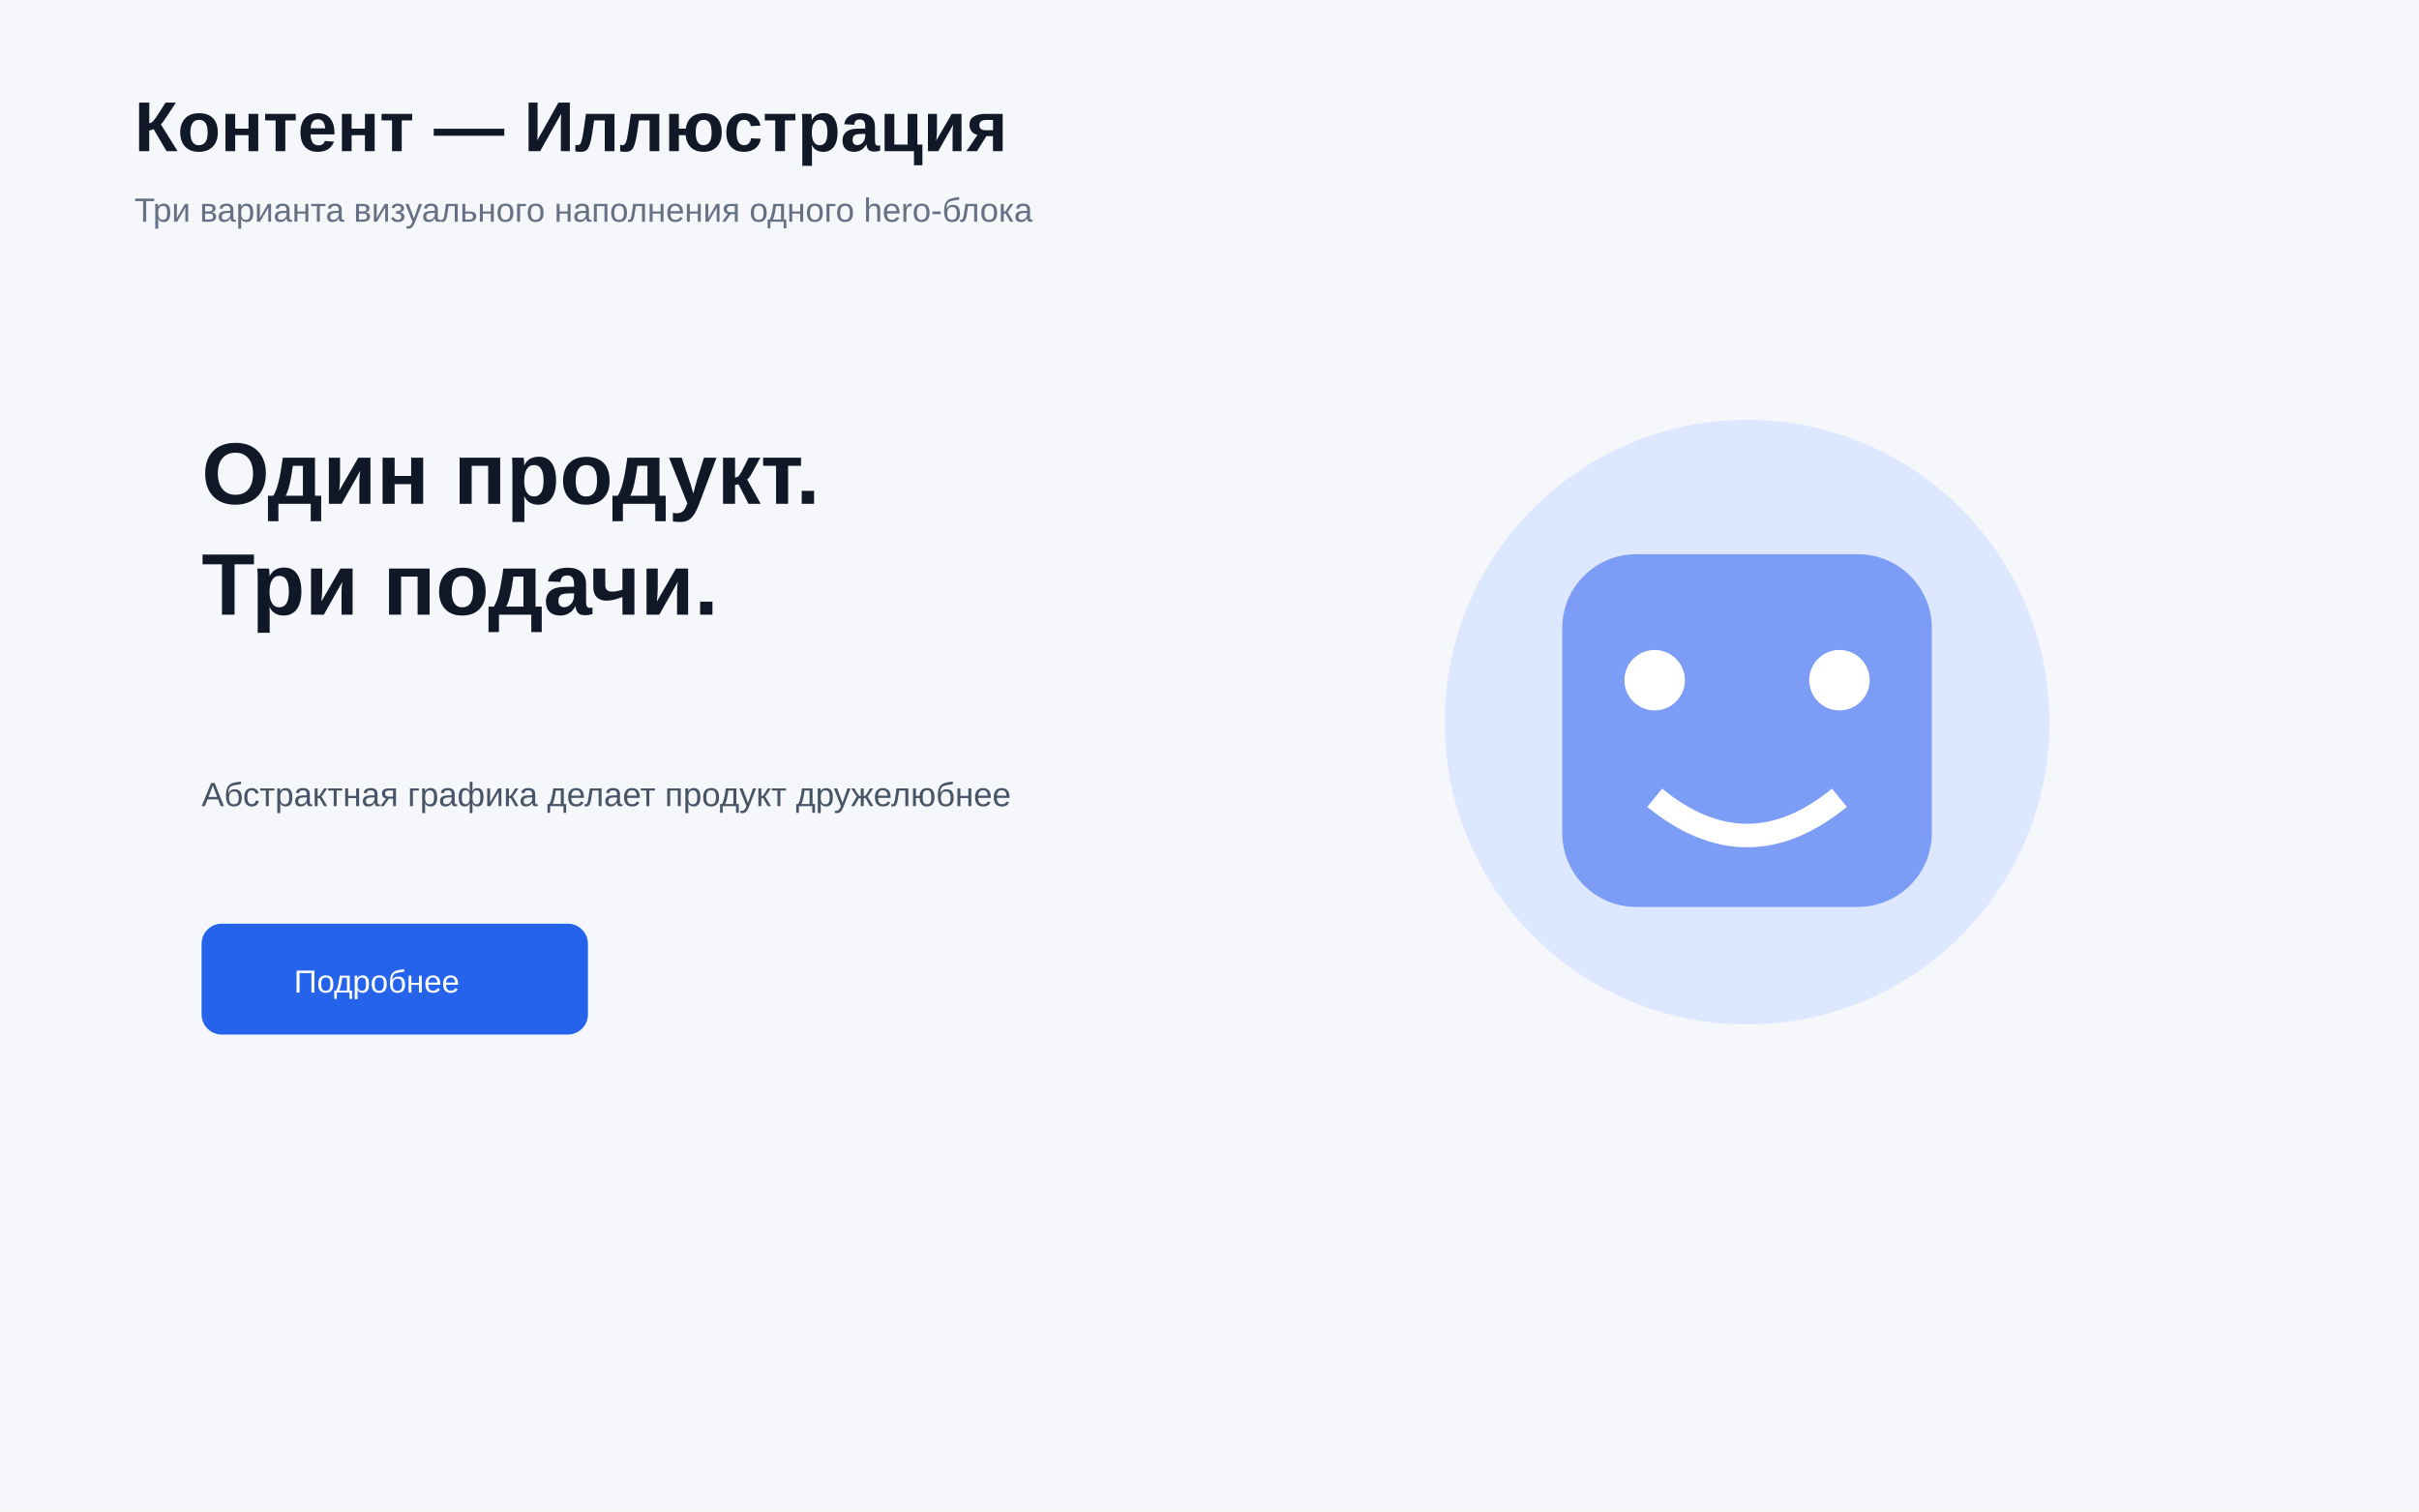
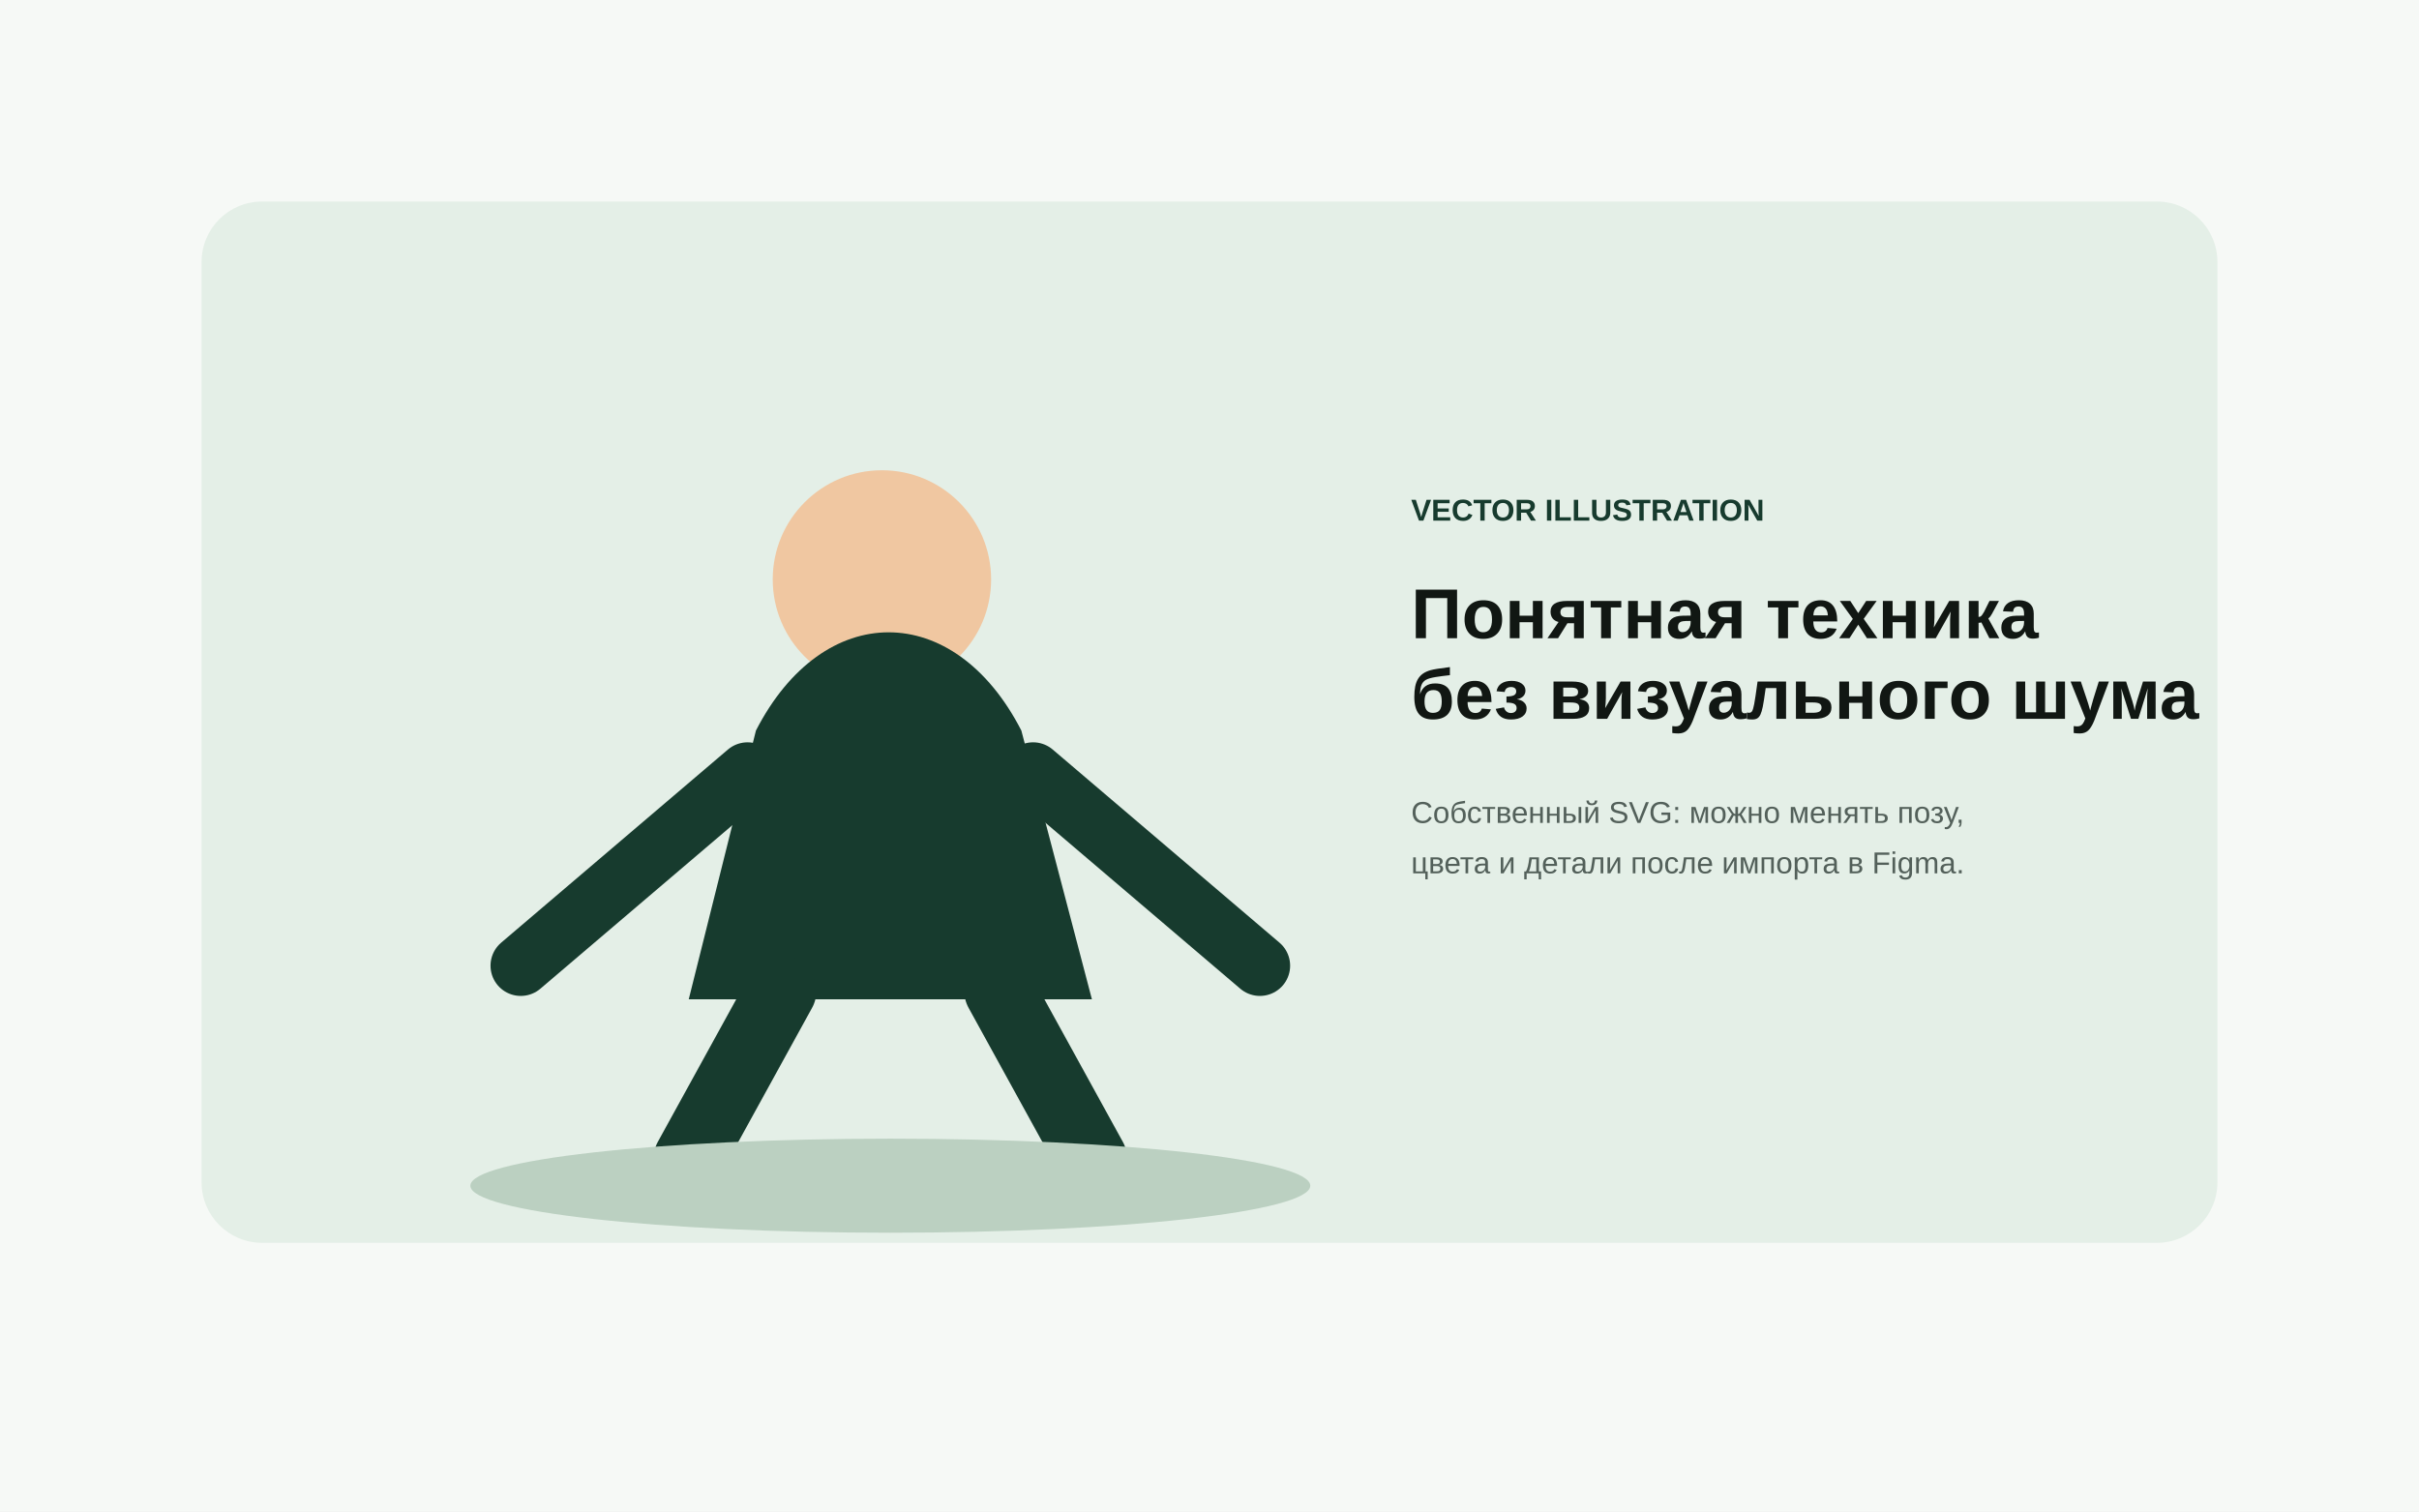
<svg xmlns="http://www.w3.org/2000/svg" width="1440" height="900" viewBox="0 0 1440 900">
-   <rect width="1440" height="900" fill="#F5F7FA" />
-   <text x="80" y="90" font-family="Arial,sans-serif" font-size="42" font-weight="700" fill="#111827">Контент — Иллюстрация</text>
-   <text x="80" y="132" font-family="Arial,sans-serif" font-size="20" fill="#667085">Три варианта визуального наполнения одного hero-блока</text>
-   <text x="120" y="300" font-family="Arial" font-size="52" font-weight="700" fill="#101828">Один продукт.<tspan x="120" dy="66">Три подачи.</tspan>
-   </text>
-   <text x="120" y="480" font-family="Arial" font-size="20" fill="#475467">Абстрактная графика делает продукт дружелюбнее</text>
-   <rect x="120" y="550" width="230" height="66" rx="12" fill="#2563EB" />
-   <text x="175" y="591" font-family="Arial" font-size="19" fill="#fff">Подробнее</text>
-   <circle cx="1040" cy="430" r="180" fill="#DDE7FF" />
-   <rect x="930" y="330" width="220" height="210" rx="44" fill="#7C9CF5" />
-   <circle cx="985" cy="405" r="18" fill="#fff" />
-   <circle cx="1095" cy="405" r="18" fill="#fff" />
-   <path d="M985 475 Q1040 520 1095 475" fill="none" stroke="#fff" stroke-width="14" />
+   <rect width="1440" height="900" fill="#F6F9F6" />
+   <g transform="translate(120 120)">
+     <rect width="1200" height="620" rx="36" fill="#E4EFE7" />
+     <circle cx="405" cy="225" r="65" fill="#F0C7A1" />
+     <path d="M330 315c40-78 118-78 158 0l42 160H290z" fill="#173B2E" />
+     <path d="M325 340L190 455M495 340l135 115" stroke="#173B2E" stroke-width="36" stroke-linecap="round" />
+     <path d="M345 470L290 570M475 470l55 100" stroke="#173B2E" stroke-width="42" stroke-linecap="round" />
+     <ellipse cx="410" cy="586" rx="250" ry="28" fill="#BBD0C1" />
+     <text x="720" y="190" font-family="Arial" font-size="18" font-weight="700" fill="#173B2E">VECTOR ILLUSTRATION</text>
+     <text x="720" y="260" font-family="Arial" font-size="42" font-weight="700" fill="#111713">Понятная техника</text>
+     <text x="720" y="308" font-family="Arial" font-size="42" font-weight="700" fill="#111713">без визуального шума</text>
+     <text x="720" y="370" font-family="Arial" font-size="18" fill="#53605A">Собственный SVG: можно менять позу,</text>
+     <text x="720" y="400" font-family="Arial" font-size="18" fill="#53605A">цвета и детали после импорта в Figma.</text>
+   </g>
</svg>
